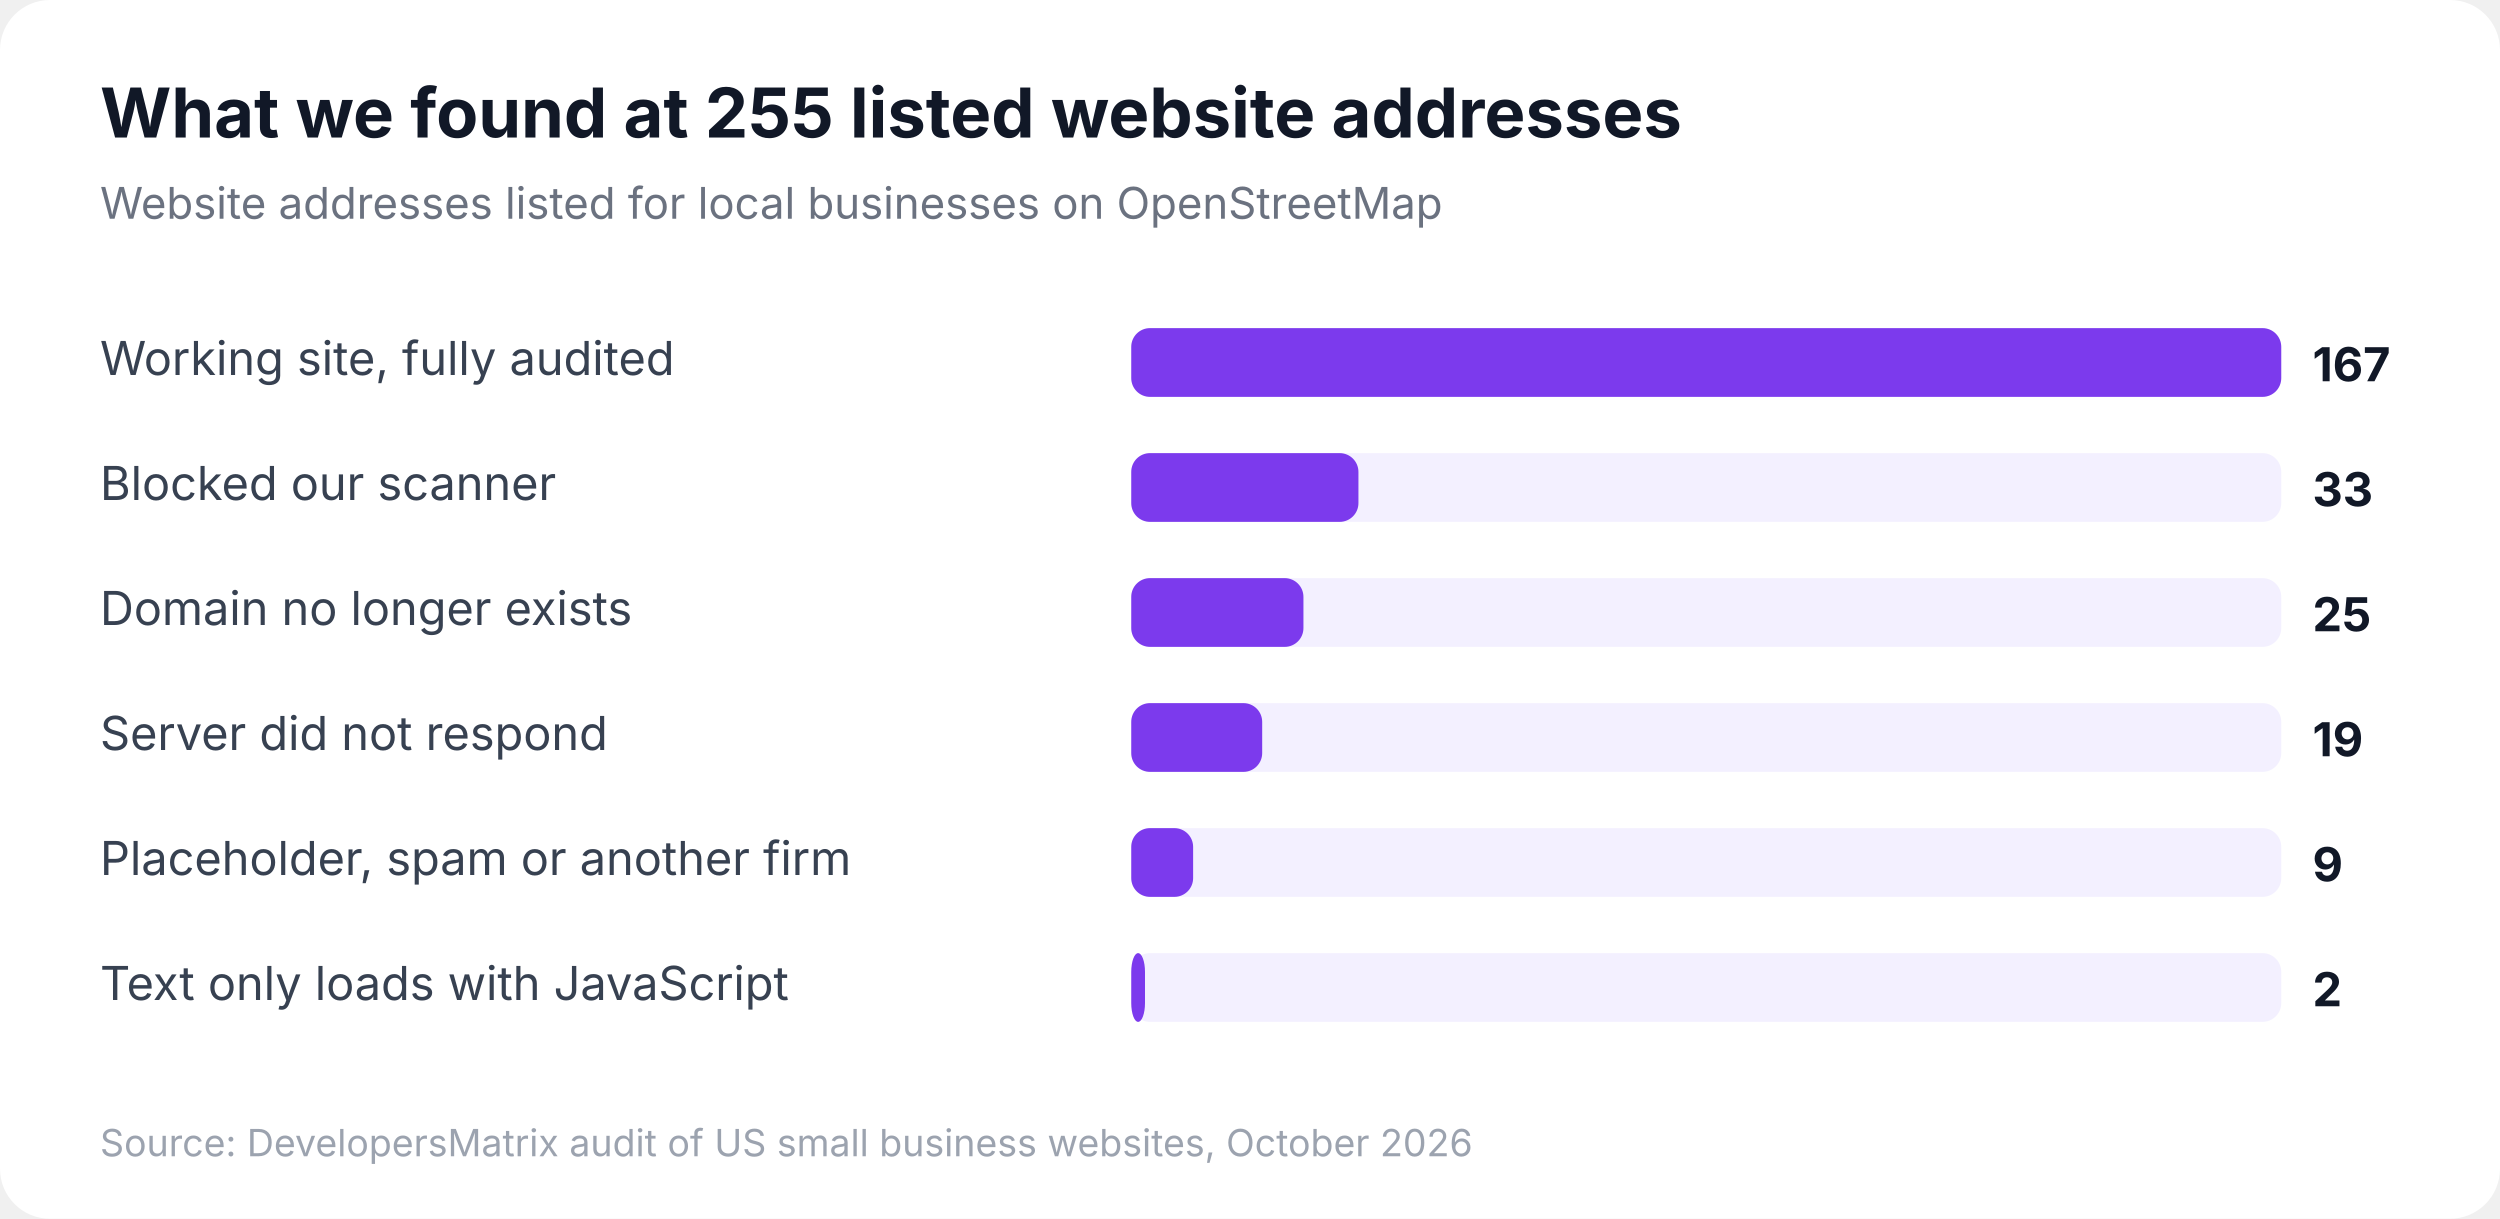
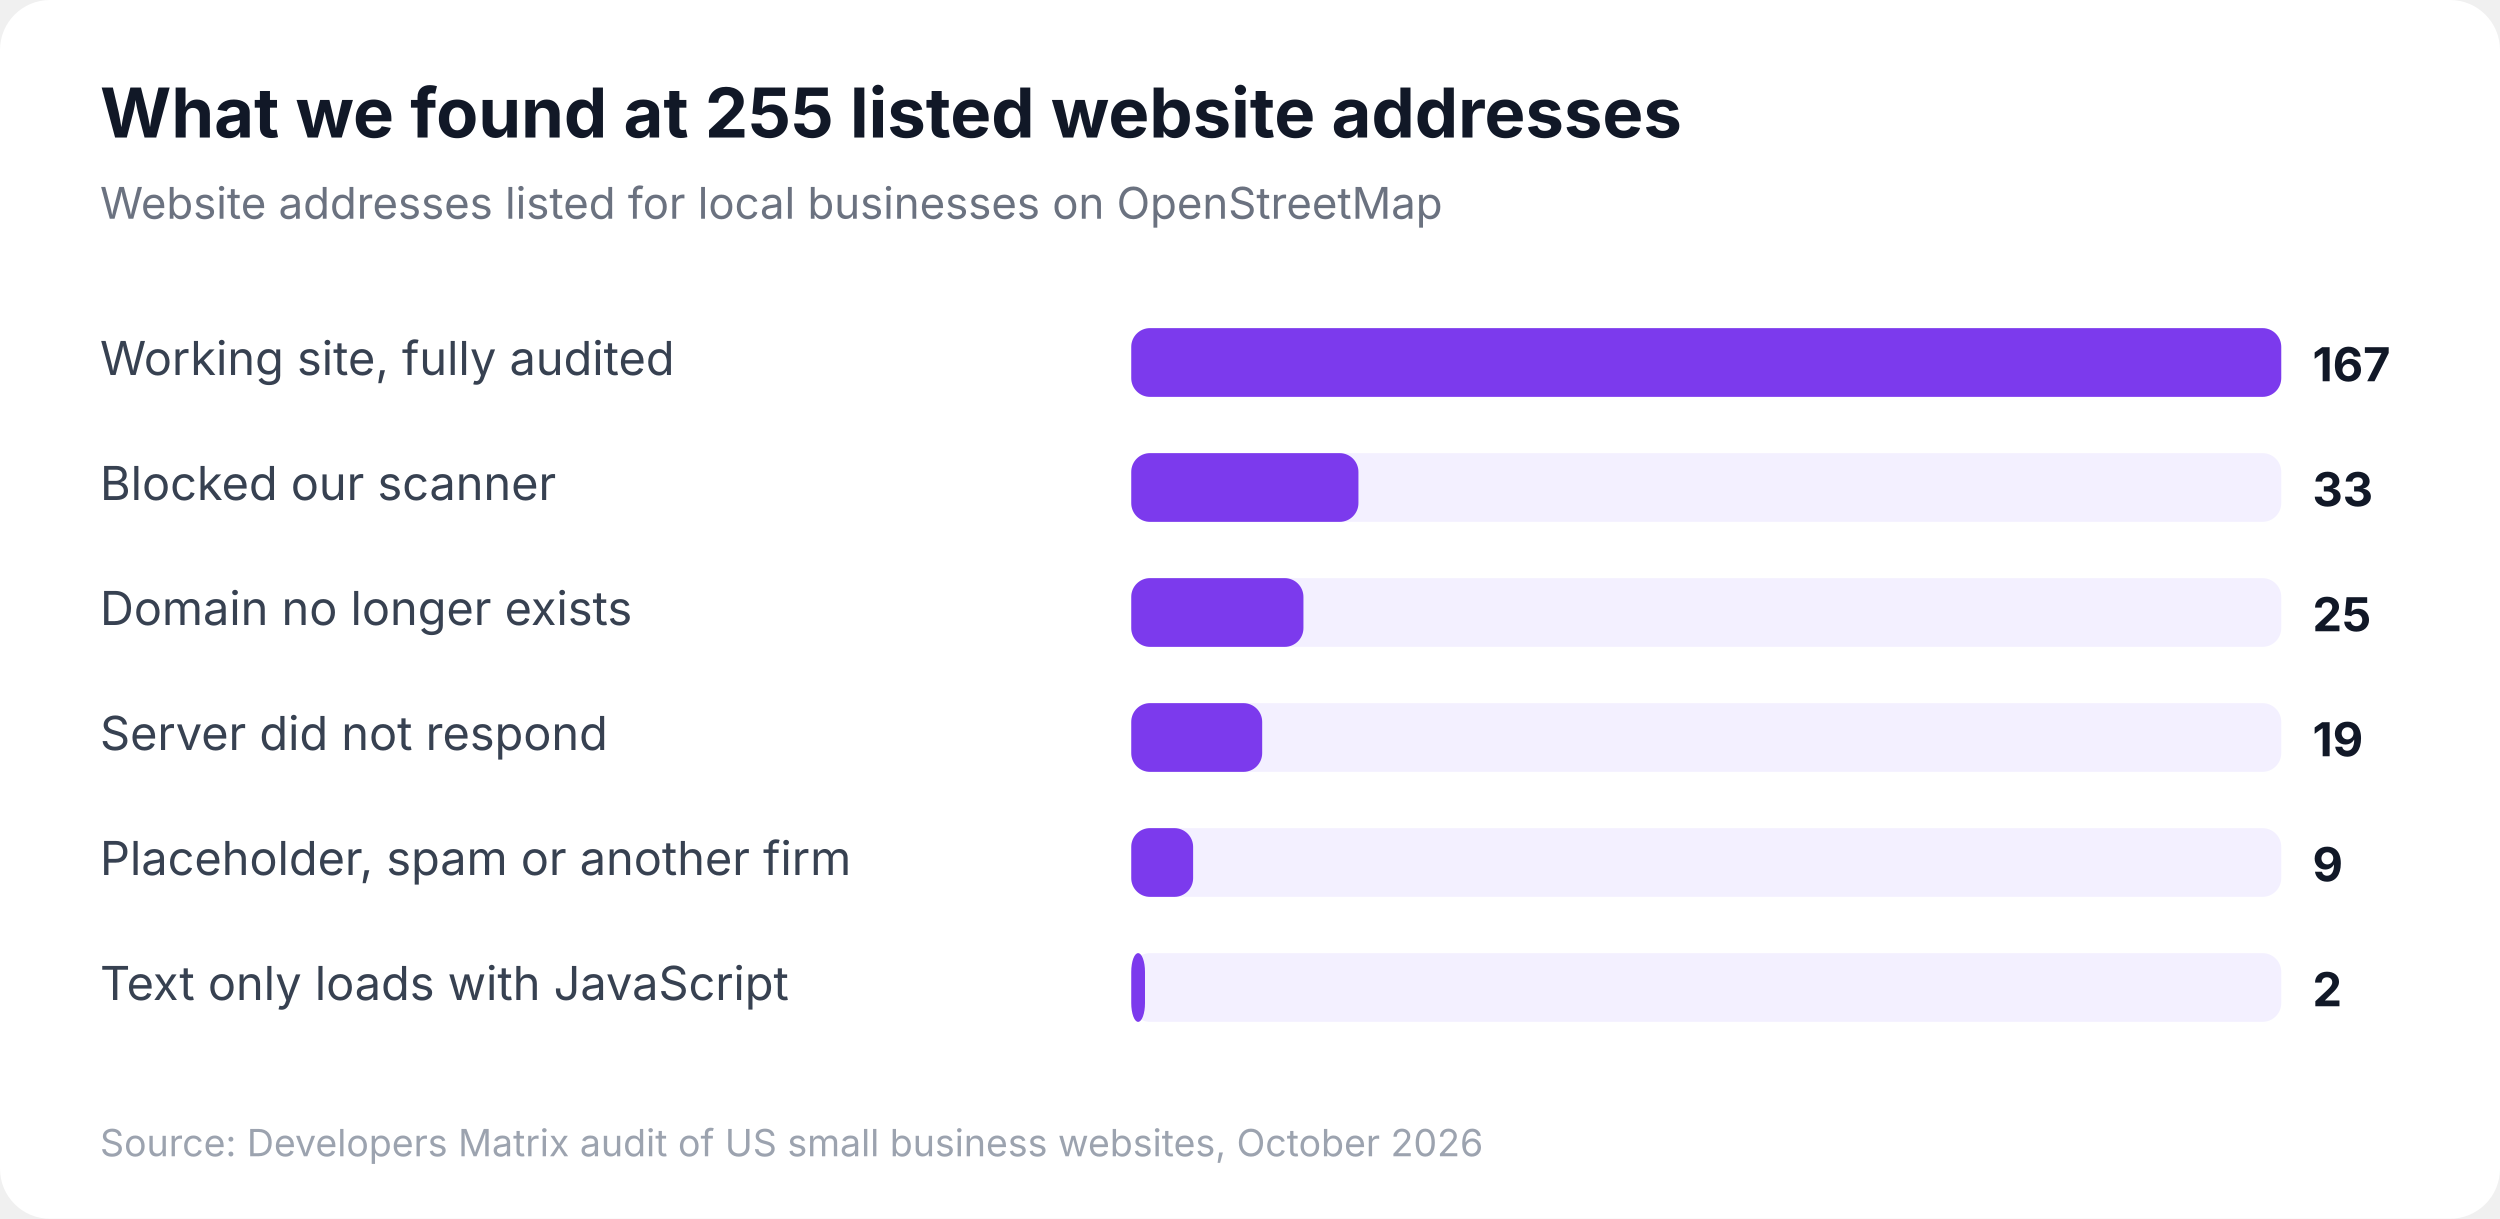
<svg xmlns="http://www.w3.org/2000/svg" viewBox="0 0 800 390" width="800" height="390" role="img" aria-label="What we found at 255 listed website addresses">
  <rect width="800" height="390" rx="16" fill="#ffffff" />
  <text x="32" y="44" font-family="Inter, -apple-system, 'Segoe UI', Roboto, Arial, sans-serif" font-size="22" font-weight="700" fill="#111827">What we found at 255 listed website addresses</text>
  <text x="32" y="70" font-family="Inter, -apple-system, 'Segoe UI', Roboto, Arial, sans-serif" font-size="14" fill="#6b7280">Website addresses listed for local businesses on OpenStreetMap</text>
  <text x="32" y="120" font-family="Inter, -apple-system, 'Segoe UI', Roboto, Arial, sans-serif" font-size="15" fill="#374151">Working site, fully audited</text>
  <rect x="362" y="105" width="368" height="22" rx="6" fill="#f3f0ff" />
  <rect x="362" y="105" width="368.0" height="22" rx="6" fill="#7c3aed" />
  <text x="740" y="122" font-family="Inter, -apple-system, 'Segoe UI', Roboto, Arial, sans-serif" font-size="15" font-weight="700" fill="#111827">167</text>
  <text x="32" y="160" font-family="Inter, -apple-system, 'Segoe UI', Roboto, Arial, sans-serif" font-size="15" fill="#374151">Blocked our scanner</text>
  <rect x="362" y="145" width="368" height="22" rx="6" fill="#f3f0ff" />
  <rect x="362" y="145" width="72.7" height="22" rx="6" fill="#7c3aed" />
  <text x="740" y="162" font-family="Inter, -apple-system, 'Segoe UI', Roboto, Arial, sans-serif" font-size="15" font-weight="700" fill="#111827">33</text>
  <text x="32" y="200" font-family="Inter, -apple-system, 'Segoe UI', Roboto, Arial, sans-serif" font-size="15" fill="#374151">Domain no longer exists</text>
  <rect x="362" y="185" width="368" height="22" rx="6" fill="#f3f0ff" />
  <rect x="362" y="185" width="55.1" height="22" rx="6" fill="#7c3aed" />
  <text x="740" y="202" font-family="Inter, -apple-system, 'Segoe UI', Roboto, Arial, sans-serif" font-size="15" font-weight="700" fill="#111827">25</text>
  <text x="32" y="240" font-family="Inter, -apple-system, 'Segoe UI', Roboto, Arial, sans-serif" font-size="15" fill="#374151">Server did not respond</text>
  <rect x="362" y="225" width="368" height="22" rx="6" fill="#f3f0ff" />
  <rect x="362" y="225" width="41.9" height="22" rx="6" fill="#7c3aed" />
  <text x="740" y="242" font-family="Inter, -apple-system, 'Segoe UI', Roboto, Arial, sans-serif" font-size="15" font-weight="700" fill="#111827">19</text>
  <text x="32" y="280" font-family="Inter, -apple-system, 'Segoe UI', Roboto, Arial, sans-serif" font-size="15" fill="#374151">Placeholder, spam or another firm</text>
  <rect x="362" y="265" width="368" height="22" rx="6" fill="#f3f0ff" />
  <rect x="362" y="265" width="19.8" height="22" rx="6" fill="#7c3aed" />
  <text x="740" y="282" font-family="Inter, -apple-system, 'Segoe UI', Roboto, Arial, sans-serif" font-size="15" font-weight="700" fill="#111827">9</text>
  <text x="32" y="320" font-family="Inter, -apple-system, 'Segoe UI', Roboto, Arial, sans-serif" font-size="15" fill="#374151">Text only loads with JavaScript</text>
  <rect x="362" y="305" width="368" height="22" rx="6" fill="#f3f0ff" />
  <rect x="362" y="305" width="4.4" height="22" rx="6" fill="#7c3aed" />
  <text x="740" y="322" font-family="Inter, -apple-system, 'Segoe UI', Roboto, Arial, sans-serif" font-size="15" font-weight="700" fill="#111827">2</text>
-   <text x="32" y="370" font-family="Inter, -apple-system, 'Segoe UI', Roboto, Arial, sans-serif" font-size="12" fill="#9ca3af">Source: DevelopersMatrix audit of US small business websites, October 2026</text>
+   <text x="32" y="370" font-family="Inter, -apple-system, 'Segoe UI', Roboto, Arial, sans-serif" font-size="12" fill="#9ca3af">Source: Developers Matrix audit of US small business websites, October 2026</text>
</svg>
